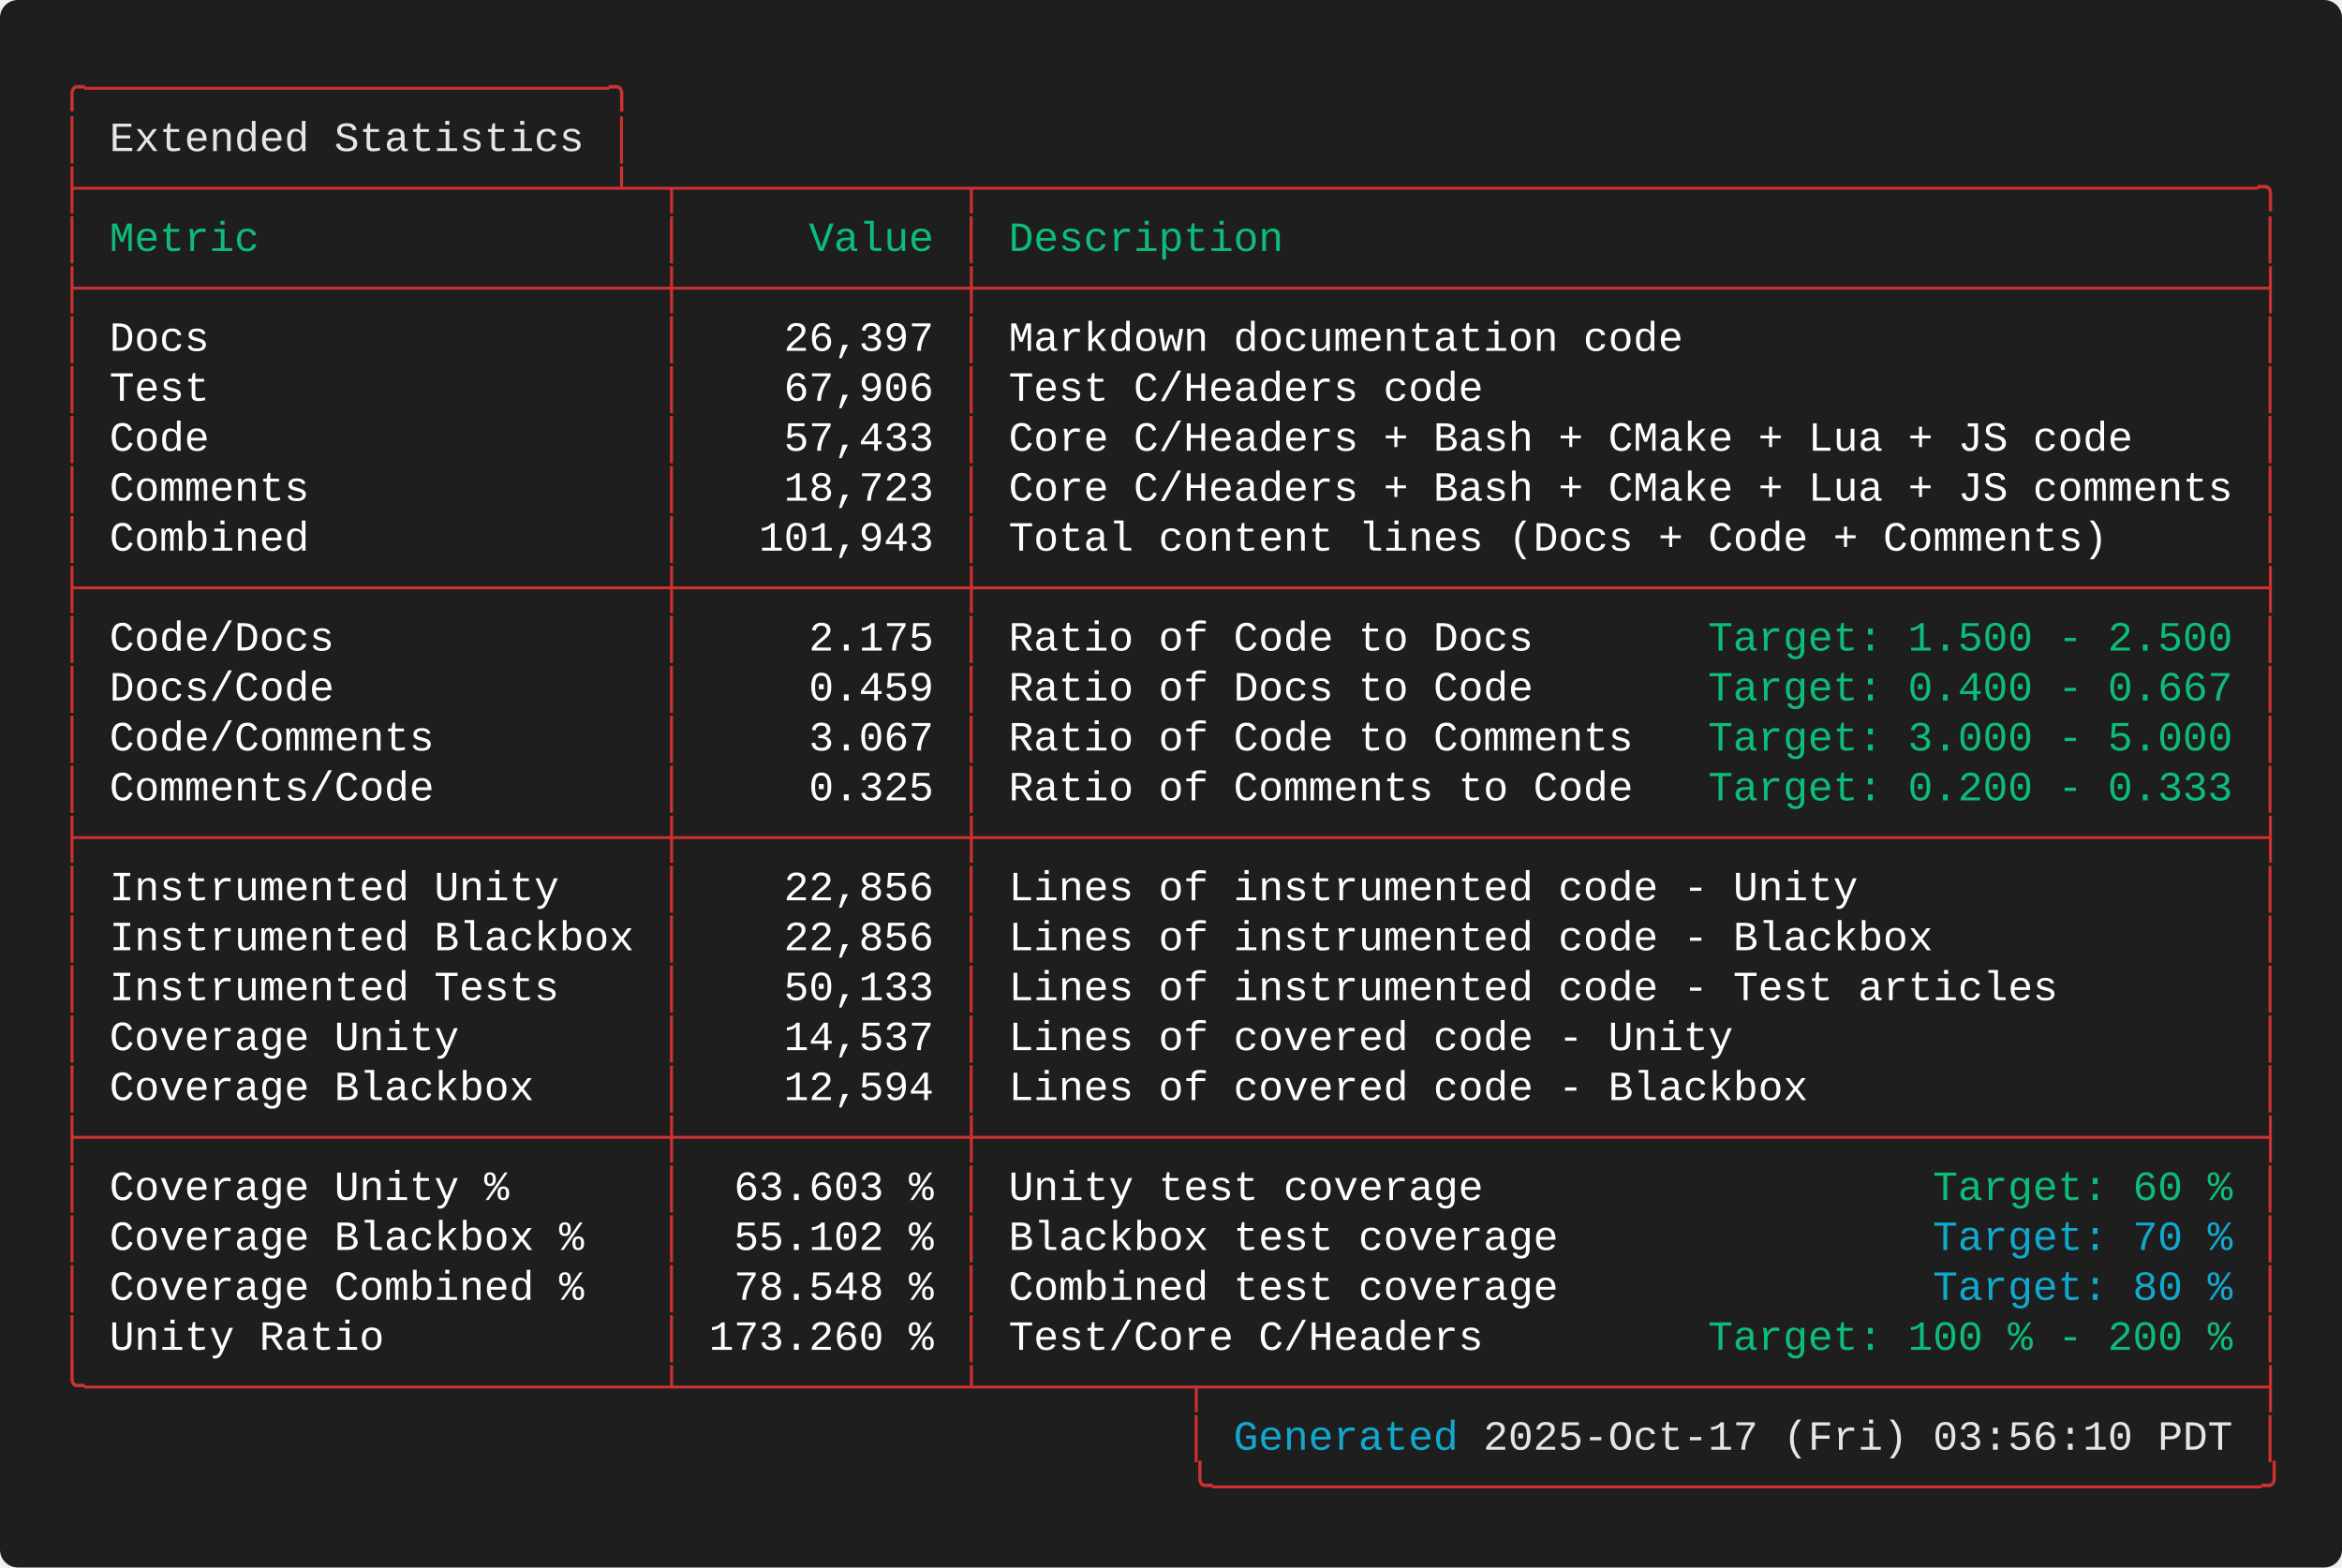
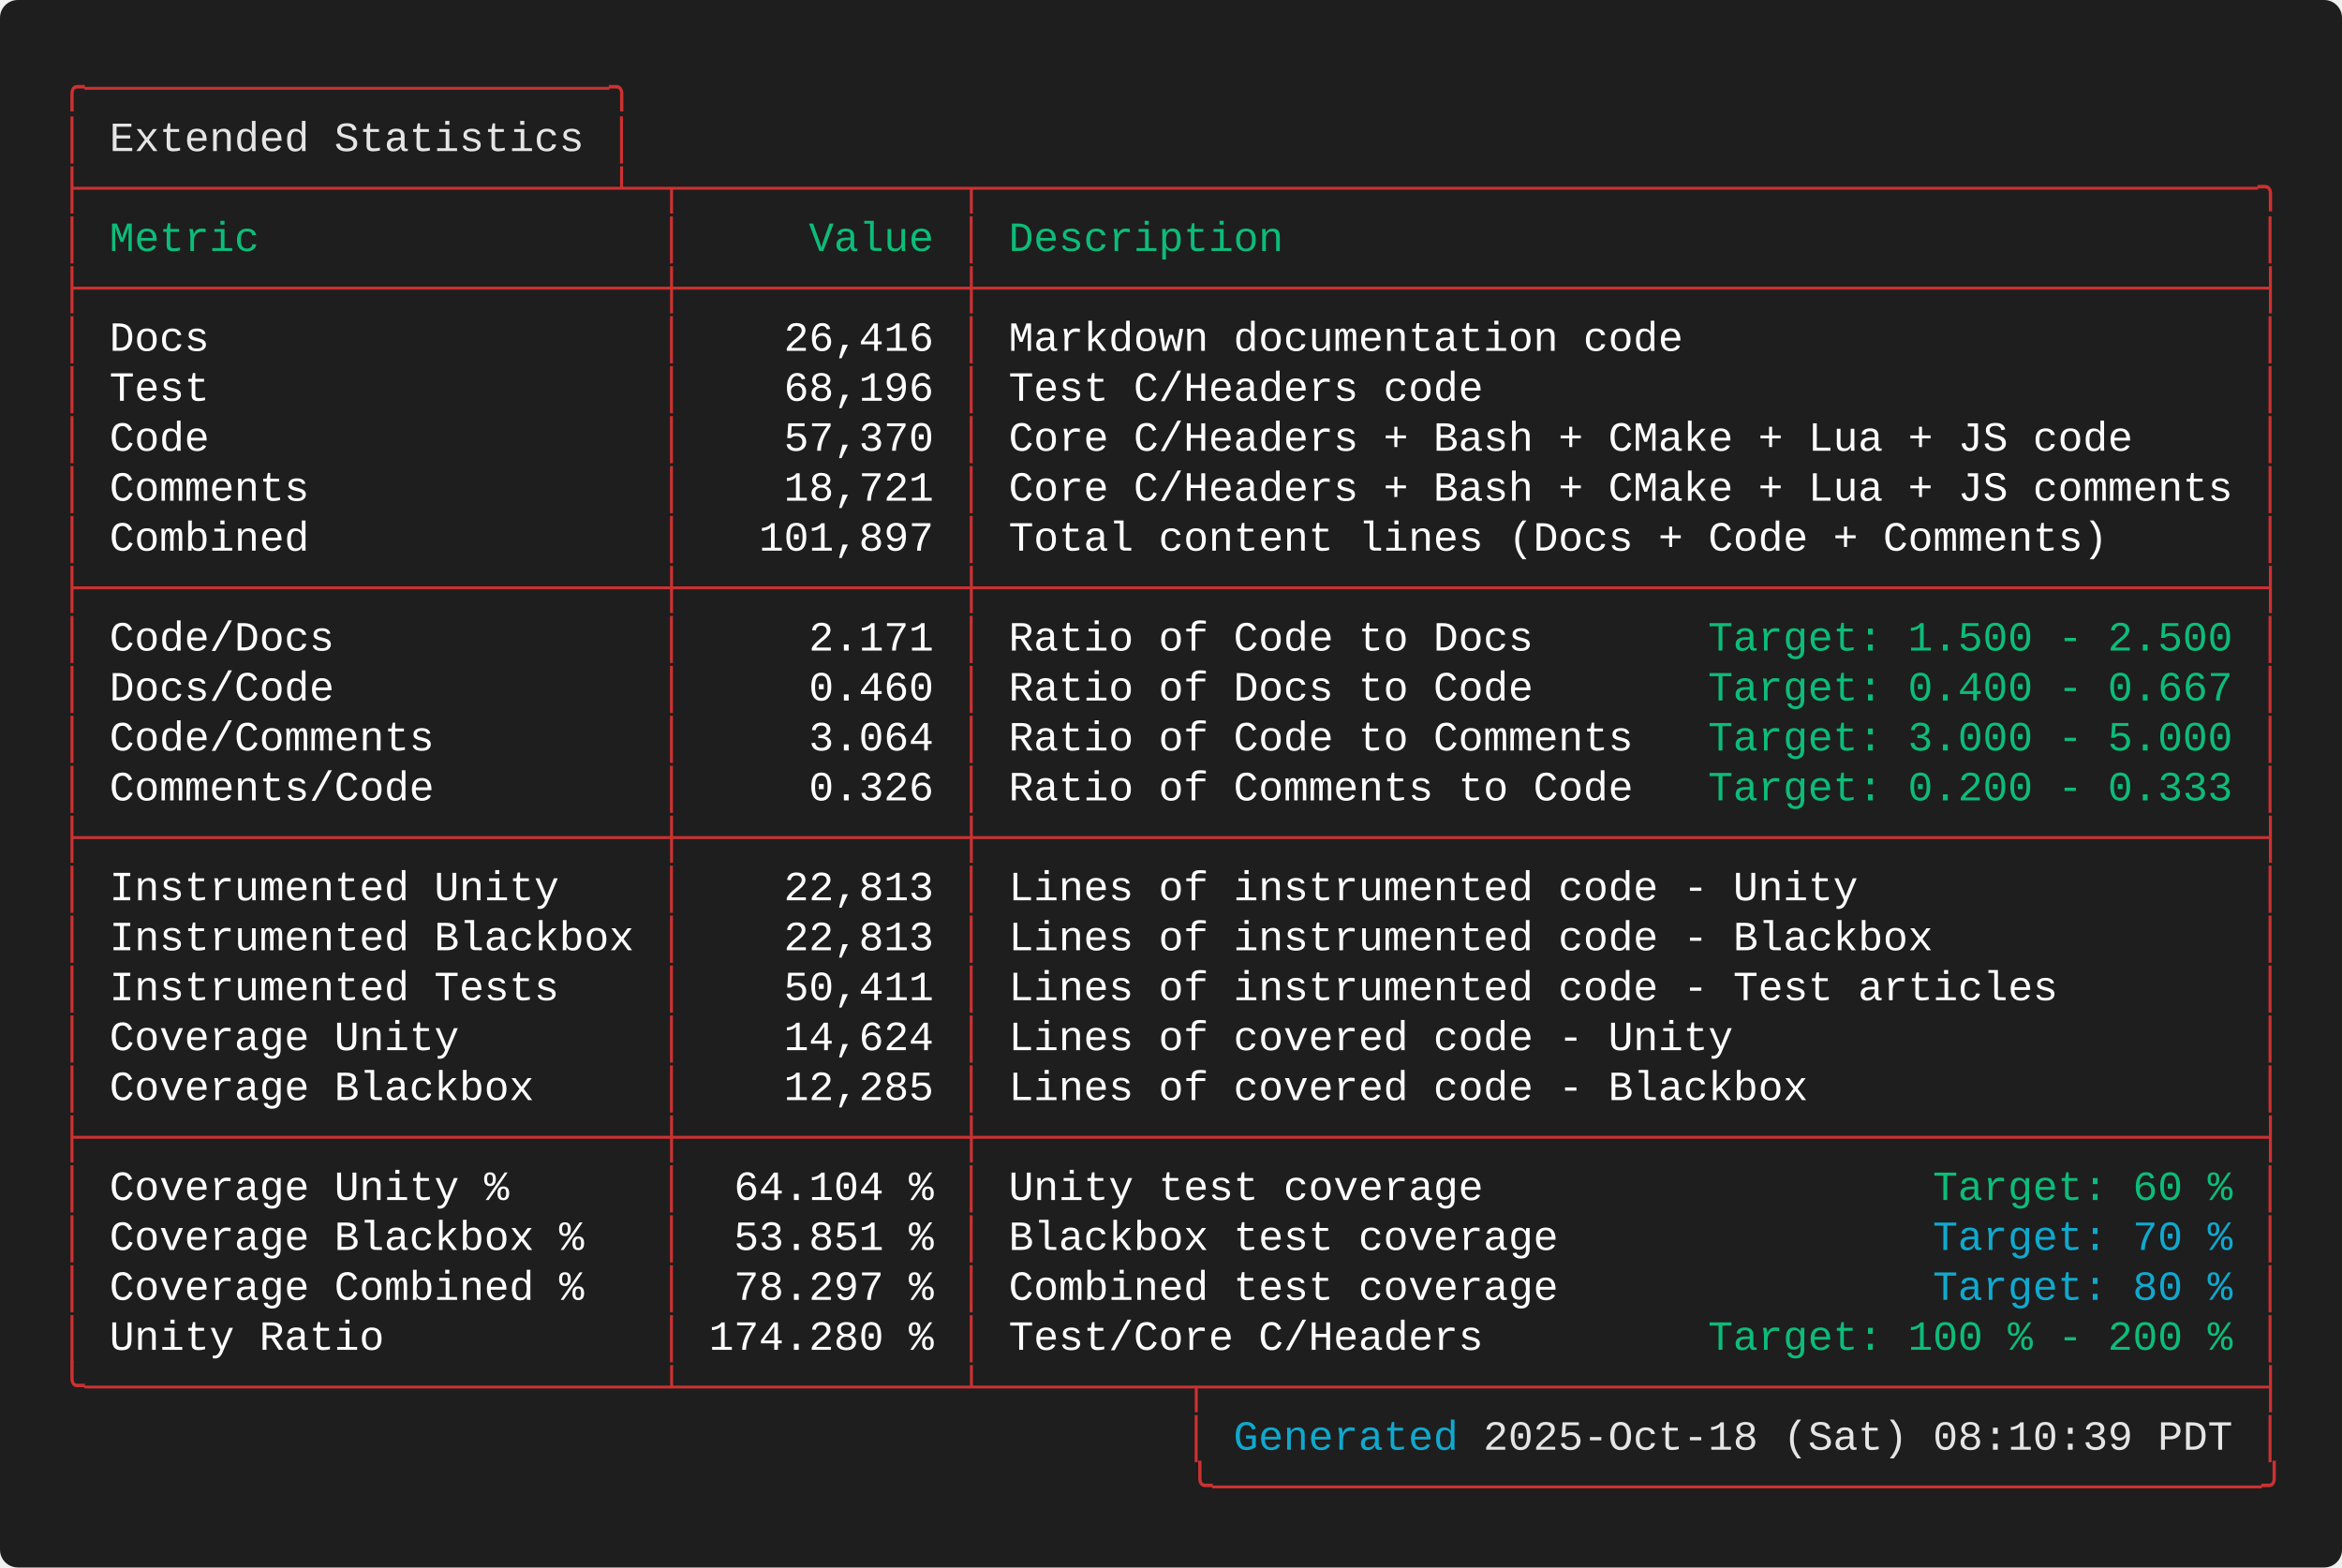
<svg xmlns="http://www.w3.org/2000/svg" width="787.60" height="527.20" viewBox="0 0 787.60 527.20">
  <defs>
    <style type="text/css">.terminal-text { font-family: 'Consolas', 'Consolas', 'Monaco', 'Courier New', monospace; }</style>
  </defs>
  <rect width="100%" height="100%" fill="#1e1e1e" rx="6" />
  <text x="20.00" y="34.00" font-size="14" class="terminal-text" xml:space="preserve" textLength="193.20" lengthAdjust="spacingAndGlyphs" fill="#cd3131">╭─────────────────────╮</text>
  <text x="20.00" y="50.80" font-size="14" class="terminal-text" xml:space="preserve" textLength="16.80" lengthAdjust="spacingAndGlyphs" fill="#cd3131">│ </text>
  <text x="36.80" y="50.80" font-size="14" class="terminal-text" xml:space="preserve" textLength="159.60" lengthAdjust="spacingAndGlyphs" fill="#e5e5e5">Extended Statistics</text>
  <text x="196.40" y="50.80" font-size="14" class="terminal-text" xml:space="preserve" textLength="8.40" lengthAdjust="spacingAndGlyphs" fill="#ffffff"> </text>
  <text x="204.80" y="50.80" font-size="14" class="terminal-text" xml:space="preserve" textLength="8.40" lengthAdjust="spacingAndGlyphs" fill="#cd3131">│</text>
  <text x="20.00" y="67.60" font-size="14" class="terminal-text" xml:space="preserve" textLength="747.60" lengthAdjust="spacingAndGlyphs" fill="#cd3131">├─────────────────────┴─┬───────────┬───────────────────────────────────────────────────╮</text>
  <text x="20.00" y="84.40" font-size="14" class="terminal-text" xml:space="preserve" textLength="8.40" lengthAdjust="spacingAndGlyphs" fill="#cd3131">│</text>
  <text x="28.40" y="84.40" font-size="14" class="terminal-text" xml:space="preserve" textLength="193.20" lengthAdjust="spacingAndGlyphs" fill="#0dbc79"> Metric                </text>
  <text x="221.60" y="84.40" font-size="14" class="terminal-text" xml:space="preserve" textLength="8.40" lengthAdjust="spacingAndGlyphs" fill="#cd3131">│</text>
  <text x="230.00" y="84.40" font-size="14" class="terminal-text" xml:space="preserve" textLength="92.40" lengthAdjust="spacingAndGlyphs" fill="#0dbc79">     Value </text>
  <text x="322.40" y="84.40" font-size="14" class="terminal-text" xml:space="preserve" textLength="8.40" lengthAdjust="spacingAndGlyphs" fill="#cd3131">│</text>
  <text x="330.80" y="84.40" font-size="14" class="terminal-text" xml:space="preserve" textLength="428.40" lengthAdjust="spacingAndGlyphs" fill="#0dbc79"> Description                                       </text>
  <text x="759.20" y="84.40" font-size="14" class="terminal-text" xml:space="preserve" textLength="8.40" lengthAdjust="spacingAndGlyphs" fill="#cd3131">│</text>
  <text x="20.00" y="101.20" font-size="14" class="terminal-text" xml:space="preserve" textLength="747.60" lengthAdjust="spacingAndGlyphs" fill="#cd3131">├───────────────────────┼───────────┼───────────────────────────────────────────────────┤</text>
  <text x="20.00" y="118.00" font-size="14" class="terminal-text" xml:space="preserve" textLength="8.40" lengthAdjust="spacingAndGlyphs" fill="#cd3131">│</text>
  <text x="28.40" y="118.00" font-size="14" class="terminal-text" xml:space="preserve" textLength="193.20" lengthAdjust="spacingAndGlyphs" fill="#ffffff"> Docs                  </text>
  <text x="221.60" y="118.00" font-size="14" class="terminal-text" xml:space="preserve" textLength="8.40" lengthAdjust="spacingAndGlyphs" fill="#cd3131">│</text>
-   <text x="230.00" y="118.00" font-size="14" class="terminal-text" xml:space="preserve" textLength="92.40" lengthAdjust="spacingAndGlyphs" fill="#ffffff">    26,397 </text>
+   <text x="230.00" y="118.00" font-size="14" class="terminal-text" xml:space="preserve" textLength="92.40" lengthAdjust="spacingAndGlyphs" fill="#ffffff">    26,416 </text>
  <text x="322.40" y="118.00" font-size="14" class="terminal-text" xml:space="preserve" textLength="8.40" lengthAdjust="spacingAndGlyphs" fill="#cd3131">│</text>
  <text x="330.80" y="118.00" font-size="14" class="terminal-text" xml:space="preserve" textLength="428.40" lengthAdjust="spacingAndGlyphs" fill="#ffffff"> Markdown documentation code                       </text>
  <text x="759.20" y="118.00" font-size="14" class="terminal-text" xml:space="preserve" textLength="8.40" lengthAdjust="spacingAndGlyphs" fill="#cd3131">│</text>
  <text x="20.00" y="134.80" font-size="14" class="terminal-text" xml:space="preserve" textLength="8.40" lengthAdjust="spacingAndGlyphs" fill="#cd3131">│</text>
  <text x="28.40" y="134.80" font-size="14" class="terminal-text" xml:space="preserve" textLength="193.20" lengthAdjust="spacingAndGlyphs" fill="#ffffff"> Test                  </text>
  <text x="221.60" y="134.80" font-size="14" class="terminal-text" xml:space="preserve" textLength="8.40" lengthAdjust="spacingAndGlyphs" fill="#cd3131">│</text>
-   <text x="230.00" y="134.80" font-size="14" class="terminal-text" xml:space="preserve" textLength="92.40" lengthAdjust="spacingAndGlyphs" fill="#ffffff">    67,906 </text>
+   <text x="230.00" y="134.80" font-size="14" class="terminal-text" xml:space="preserve" textLength="92.40" lengthAdjust="spacingAndGlyphs" fill="#ffffff">    68,196 </text>
  <text x="322.40" y="134.80" font-size="14" class="terminal-text" xml:space="preserve" textLength="8.40" lengthAdjust="spacingAndGlyphs" fill="#cd3131">│</text>
  <text x="330.80" y="134.80" font-size="14" class="terminal-text" xml:space="preserve" textLength="428.40" lengthAdjust="spacingAndGlyphs" fill="#ffffff"> Test C/Headers code                               </text>
  <text x="759.20" y="134.80" font-size="14" class="terminal-text" xml:space="preserve" textLength="8.40" lengthAdjust="spacingAndGlyphs" fill="#cd3131">│</text>
  <text x="20.00" y="151.60" font-size="14" class="terminal-text" xml:space="preserve" textLength="8.40" lengthAdjust="spacingAndGlyphs" fill="#cd3131">│</text>
  <text x="28.40" y="151.60" font-size="14" class="terminal-text" xml:space="preserve" textLength="193.20" lengthAdjust="spacingAndGlyphs" fill="#ffffff"> Code                  </text>
  <text x="221.60" y="151.60" font-size="14" class="terminal-text" xml:space="preserve" textLength="8.40" lengthAdjust="spacingAndGlyphs" fill="#cd3131">│</text>
-   <text x="230.00" y="151.60" font-size="14" class="terminal-text" xml:space="preserve" textLength="92.40" lengthAdjust="spacingAndGlyphs" fill="#ffffff">    57,433 </text>
+   <text x="230.00" y="151.60" font-size="14" class="terminal-text" xml:space="preserve" textLength="92.40" lengthAdjust="spacingAndGlyphs" fill="#ffffff">    57,370 </text>
  <text x="322.40" y="151.60" font-size="14" class="terminal-text" xml:space="preserve" textLength="8.40" lengthAdjust="spacingAndGlyphs" fill="#cd3131">│</text>
  <text x="330.80" y="151.60" font-size="14" class="terminal-text" xml:space="preserve" textLength="428.40" lengthAdjust="spacingAndGlyphs" fill="#ffffff"> Core C/Headers + Bash + CMake + Lua + JS code     </text>
  <text x="759.20" y="151.60" font-size="14" class="terminal-text" xml:space="preserve" textLength="8.40" lengthAdjust="spacingAndGlyphs" fill="#cd3131">│</text>
  <text x="20.00" y="168.40" font-size="14" class="terminal-text" xml:space="preserve" textLength="8.40" lengthAdjust="spacingAndGlyphs" fill="#cd3131">│</text>
  <text x="28.40" y="168.40" font-size="14" class="terminal-text" xml:space="preserve" textLength="193.20" lengthAdjust="spacingAndGlyphs" fill="#ffffff"> Comments              </text>
  <text x="221.60" y="168.40" font-size="14" class="terminal-text" xml:space="preserve" textLength="8.40" lengthAdjust="spacingAndGlyphs" fill="#cd3131">│</text>
-   <text x="230.00" y="168.40" font-size="14" class="terminal-text" xml:space="preserve" textLength="92.40" lengthAdjust="spacingAndGlyphs" fill="#ffffff">    18,723 </text>
+   <text x="230.00" y="168.40" font-size="14" class="terminal-text" xml:space="preserve" textLength="92.40" lengthAdjust="spacingAndGlyphs" fill="#ffffff">    18,721 </text>
  <text x="322.40" y="168.40" font-size="14" class="terminal-text" xml:space="preserve" textLength="8.40" lengthAdjust="spacingAndGlyphs" fill="#cd3131">│</text>
  <text x="330.80" y="168.40" font-size="14" class="terminal-text" xml:space="preserve" textLength="428.40" lengthAdjust="spacingAndGlyphs" fill="#ffffff"> Core C/Headers + Bash + CMake + Lua + JS comments </text>
  <text x="759.20" y="168.40" font-size="14" class="terminal-text" xml:space="preserve" textLength="8.40" lengthAdjust="spacingAndGlyphs" fill="#cd3131">│</text>
  <text x="20.00" y="185.20" font-size="14" class="terminal-text" xml:space="preserve" textLength="8.40" lengthAdjust="spacingAndGlyphs" fill="#cd3131">│</text>
  <text x="28.40" y="185.20" font-size="14" class="terminal-text" xml:space="preserve" textLength="193.20" lengthAdjust="spacingAndGlyphs" fill="#ffffff"> Combined              </text>
  <text x="221.60" y="185.20" font-size="14" class="terminal-text" xml:space="preserve" textLength="8.40" lengthAdjust="spacingAndGlyphs" fill="#cd3131">│</text>
-   <text x="230.00" y="185.20" font-size="14" class="terminal-text" xml:space="preserve" textLength="92.40" lengthAdjust="spacingAndGlyphs" fill="#ffffff">   101,943 </text>
+   <text x="230.00" y="185.20" font-size="14" class="terminal-text" xml:space="preserve" textLength="92.40" lengthAdjust="spacingAndGlyphs" fill="#ffffff">   101,897 </text>
  <text x="322.40" y="185.20" font-size="14" class="terminal-text" xml:space="preserve" textLength="8.40" lengthAdjust="spacingAndGlyphs" fill="#cd3131">│</text>
  <text x="330.80" y="185.20" font-size="14" class="terminal-text" xml:space="preserve" textLength="428.40" lengthAdjust="spacingAndGlyphs" fill="#ffffff"> Total content lines (Docs + Code + Comments)      </text>
  <text x="759.20" y="185.20" font-size="14" class="terminal-text" xml:space="preserve" textLength="8.40" lengthAdjust="spacingAndGlyphs" fill="#cd3131">│</text>
  <text x="20.00" y="202.00" font-size="14" class="terminal-text" xml:space="preserve" textLength="747.60" lengthAdjust="spacingAndGlyphs" fill="#cd3131">├───────────────────────┼───────────┼───────────────────────────────────────────────────┤</text>
  <text x="20.00" y="218.80" font-size="14" class="terminal-text" xml:space="preserve" textLength="8.40" lengthAdjust="spacingAndGlyphs" fill="#cd3131">│</text>
  <text x="28.40" y="218.80" font-size="14" class="terminal-text" xml:space="preserve" textLength="193.20" lengthAdjust="spacingAndGlyphs" fill="#ffffff"> Code/Docs             </text>
  <text x="221.60" y="218.80" font-size="14" class="terminal-text" xml:space="preserve" textLength="8.40" lengthAdjust="spacingAndGlyphs" fill="#cd3131">│</text>
-   <text x="230.00" y="218.80" font-size="14" class="terminal-text" xml:space="preserve" textLength="92.40" lengthAdjust="spacingAndGlyphs" fill="#ffffff">     2.175 </text>
+   <text x="230.00" y="218.80" font-size="14" class="terminal-text" xml:space="preserve" textLength="92.40" lengthAdjust="spacingAndGlyphs" fill="#ffffff">     2.171 </text>
  <text x="322.40" y="218.80" font-size="14" class="terminal-text" xml:space="preserve" textLength="8.40" lengthAdjust="spacingAndGlyphs" fill="#cd3131">│</text>
  <text x="330.80" y="218.80" font-size="14" class="terminal-text" xml:space="preserve" textLength="243.60" lengthAdjust="spacingAndGlyphs" fill="#ffffff"> Ratio of Code to Docs       </text>
  <text x="574.40" y="218.80" font-size="14" class="terminal-text" xml:space="preserve" textLength="176.40" lengthAdjust="spacingAndGlyphs" fill="#0dbc79">Target: 1.500 - 2.500</text>
  <text x="750.80" y="218.80" font-size="14" class="terminal-text" xml:space="preserve" textLength="8.40" lengthAdjust="spacingAndGlyphs" fill="#ffffff"> </text>
  <text x="759.20" y="218.80" font-size="14" class="terminal-text" xml:space="preserve" textLength="8.40" lengthAdjust="spacingAndGlyphs" fill="#cd3131">│</text>
  <text x="20.00" y="235.60" font-size="14" class="terminal-text" xml:space="preserve" textLength="8.40" lengthAdjust="spacingAndGlyphs" fill="#cd3131">│</text>
  <text x="28.40" y="235.60" font-size="14" class="terminal-text" xml:space="preserve" textLength="193.20" lengthAdjust="spacingAndGlyphs" fill="#ffffff"> Docs/Code             </text>
  <text x="221.60" y="235.60" font-size="14" class="terminal-text" xml:space="preserve" textLength="8.40" lengthAdjust="spacingAndGlyphs" fill="#cd3131">│</text>
-   <text x="230.00" y="235.60" font-size="14" class="terminal-text" xml:space="preserve" textLength="92.40" lengthAdjust="spacingAndGlyphs" fill="#ffffff">     0.459 </text>
+   <text x="230.00" y="235.60" font-size="14" class="terminal-text" xml:space="preserve" textLength="92.40" lengthAdjust="spacingAndGlyphs" fill="#ffffff">     0.460 </text>
  <text x="322.40" y="235.60" font-size="14" class="terminal-text" xml:space="preserve" textLength="8.40" lengthAdjust="spacingAndGlyphs" fill="#cd3131">│</text>
  <text x="330.80" y="235.60" font-size="14" class="terminal-text" xml:space="preserve" textLength="243.60" lengthAdjust="spacingAndGlyphs" fill="#ffffff"> Ratio of Docs to Code       </text>
  <text x="574.40" y="235.60" font-size="14" class="terminal-text" xml:space="preserve" textLength="176.40" lengthAdjust="spacingAndGlyphs" fill="#0dbc79">Target: 0.400 - 0.667</text>
  <text x="750.80" y="235.60" font-size="14" class="terminal-text" xml:space="preserve" textLength="8.40" lengthAdjust="spacingAndGlyphs" fill="#ffffff"> </text>
  <text x="759.20" y="235.60" font-size="14" class="terminal-text" xml:space="preserve" textLength="8.40" lengthAdjust="spacingAndGlyphs" fill="#cd3131">│</text>
  <text x="20.00" y="252.40" font-size="14" class="terminal-text" xml:space="preserve" textLength="8.40" lengthAdjust="spacingAndGlyphs" fill="#cd3131">│</text>
  <text x="28.40" y="252.40" font-size="14" class="terminal-text" xml:space="preserve" textLength="193.20" lengthAdjust="spacingAndGlyphs" fill="#ffffff"> Code/Comments         </text>
  <text x="221.60" y="252.40" font-size="14" class="terminal-text" xml:space="preserve" textLength="8.40" lengthAdjust="spacingAndGlyphs" fill="#cd3131">│</text>
-   <text x="230.00" y="252.40" font-size="14" class="terminal-text" xml:space="preserve" textLength="92.40" lengthAdjust="spacingAndGlyphs" fill="#ffffff">     3.067 </text>
+   <text x="230.00" y="252.40" font-size="14" class="terminal-text" xml:space="preserve" textLength="92.40" lengthAdjust="spacingAndGlyphs" fill="#ffffff">     3.064 </text>
  <text x="322.40" y="252.40" font-size="14" class="terminal-text" xml:space="preserve" textLength="8.40" lengthAdjust="spacingAndGlyphs" fill="#cd3131">│</text>
  <text x="330.80" y="252.40" font-size="14" class="terminal-text" xml:space="preserve" textLength="243.60" lengthAdjust="spacingAndGlyphs" fill="#ffffff"> Ratio of Code to Comments   </text>
  <text x="574.40" y="252.40" font-size="14" class="terminal-text" xml:space="preserve" textLength="176.40" lengthAdjust="spacingAndGlyphs" fill="#0dbc79">Target: 3.000 - 5.000</text>
  <text x="750.80" y="252.40" font-size="14" class="terminal-text" xml:space="preserve" textLength="8.40" lengthAdjust="spacingAndGlyphs" fill="#ffffff"> </text>
  <text x="759.20" y="252.40" font-size="14" class="terminal-text" xml:space="preserve" textLength="8.40" lengthAdjust="spacingAndGlyphs" fill="#cd3131">│</text>
  <text x="20.00" y="269.20" font-size="14" class="terminal-text" xml:space="preserve" textLength="8.40" lengthAdjust="spacingAndGlyphs" fill="#cd3131">│</text>
  <text x="28.40" y="269.20" font-size="14" class="terminal-text" xml:space="preserve" textLength="193.20" lengthAdjust="spacingAndGlyphs" fill="#ffffff"> Comments/Code         </text>
  <text x="221.60" y="269.20" font-size="14" class="terminal-text" xml:space="preserve" textLength="8.40" lengthAdjust="spacingAndGlyphs" fill="#cd3131">│</text>
-   <text x="230.00" y="269.20" font-size="14" class="terminal-text" xml:space="preserve" textLength="92.40" lengthAdjust="spacingAndGlyphs" fill="#ffffff">     0.325 </text>
+   <text x="230.00" y="269.20" font-size="14" class="terminal-text" xml:space="preserve" textLength="92.40" lengthAdjust="spacingAndGlyphs" fill="#ffffff">     0.326 </text>
  <text x="322.40" y="269.20" font-size="14" class="terminal-text" xml:space="preserve" textLength="8.40" lengthAdjust="spacingAndGlyphs" fill="#cd3131">│</text>
  <text x="330.80" y="269.20" font-size="14" class="terminal-text" xml:space="preserve" textLength="243.60" lengthAdjust="spacingAndGlyphs" fill="#ffffff"> Ratio of Comments to Code   </text>
  <text x="574.40" y="269.20" font-size="14" class="terminal-text" xml:space="preserve" textLength="176.40" lengthAdjust="spacingAndGlyphs" fill="#0dbc79">Target: 0.200 - 0.333</text>
  <text x="750.80" y="269.20" font-size="14" class="terminal-text" xml:space="preserve" textLength="8.40" lengthAdjust="spacingAndGlyphs" fill="#ffffff"> </text>
  <text x="759.20" y="269.20" font-size="14" class="terminal-text" xml:space="preserve" textLength="8.40" lengthAdjust="spacingAndGlyphs" fill="#cd3131">│</text>
  <text x="20.00" y="286.00" font-size="14" class="terminal-text" xml:space="preserve" textLength="747.60" lengthAdjust="spacingAndGlyphs" fill="#cd3131">├───────────────────────┼───────────┼───────────────────────────────────────────────────┤</text>
  <text x="20.00" y="302.80" font-size="14" class="terminal-text" xml:space="preserve" textLength="8.40" lengthAdjust="spacingAndGlyphs" fill="#cd3131">│</text>
  <text x="28.40" y="302.80" font-size="14" class="terminal-text" xml:space="preserve" textLength="193.20" lengthAdjust="spacingAndGlyphs" fill="#ffffff"> Instrumented Unity    </text>
  <text x="221.60" y="302.80" font-size="14" class="terminal-text" xml:space="preserve" textLength="8.40" lengthAdjust="spacingAndGlyphs" fill="#cd3131">│</text>
-   <text x="230.00" y="302.80" font-size="14" class="terminal-text" xml:space="preserve" textLength="92.40" lengthAdjust="spacingAndGlyphs" fill="#ffffff">    22,856 </text>
+   <text x="230.00" y="302.80" font-size="14" class="terminal-text" xml:space="preserve" textLength="92.40" lengthAdjust="spacingAndGlyphs" fill="#ffffff">    22,813 </text>
  <text x="322.40" y="302.80" font-size="14" class="terminal-text" xml:space="preserve" textLength="8.40" lengthAdjust="spacingAndGlyphs" fill="#cd3131">│</text>
  <text x="330.80" y="302.80" font-size="14" class="terminal-text" xml:space="preserve" textLength="428.40" lengthAdjust="spacingAndGlyphs" fill="#ffffff"> Lines of instrumented code - Unity                </text>
  <text x="759.20" y="302.80" font-size="14" class="terminal-text" xml:space="preserve" textLength="8.40" lengthAdjust="spacingAndGlyphs" fill="#cd3131">│</text>
  <text x="20.00" y="319.60" font-size="14" class="terminal-text" xml:space="preserve" textLength="8.40" lengthAdjust="spacingAndGlyphs" fill="#cd3131">│</text>
  <text x="28.40" y="319.60" font-size="14" class="terminal-text" xml:space="preserve" textLength="193.20" lengthAdjust="spacingAndGlyphs" fill="#ffffff"> Instrumented Blackbox </text>
  <text x="221.60" y="319.60" font-size="14" class="terminal-text" xml:space="preserve" textLength="8.40" lengthAdjust="spacingAndGlyphs" fill="#cd3131">│</text>
-   <text x="230.00" y="319.60" font-size="14" class="terminal-text" xml:space="preserve" textLength="92.40" lengthAdjust="spacingAndGlyphs" fill="#ffffff">    22,856 </text>
+   <text x="230.00" y="319.60" font-size="14" class="terminal-text" xml:space="preserve" textLength="92.40" lengthAdjust="spacingAndGlyphs" fill="#ffffff">    22,813 </text>
  <text x="322.40" y="319.60" font-size="14" class="terminal-text" xml:space="preserve" textLength="8.40" lengthAdjust="spacingAndGlyphs" fill="#cd3131">│</text>
  <text x="330.80" y="319.60" font-size="14" class="terminal-text" xml:space="preserve" textLength="428.40" lengthAdjust="spacingAndGlyphs" fill="#ffffff"> Lines of instrumented code - Blackbox             </text>
  <text x="759.20" y="319.60" font-size="14" class="terminal-text" xml:space="preserve" textLength="8.40" lengthAdjust="spacingAndGlyphs" fill="#cd3131">│</text>
  <text x="20.00" y="336.40" font-size="14" class="terminal-text" xml:space="preserve" textLength="8.40" lengthAdjust="spacingAndGlyphs" fill="#cd3131">│</text>
  <text x="28.40" y="336.40" font-size="14" class="terminal-text" xml:space="preserve" textLength="193.20" lengthAdjust="spacingAndGlyphs" fill="#ffffff"> Instrumented Tests    </text>
  <text x="221.60" y="336.40" font-size="14" class="terminal-text" xml:space="preserve" textLength="8.40" lengthAdjust="spacingAndGlyphs" fill="#cd3131">│</text>
-   <text x="230.00" y="336.40" font-size="14" class="terminal-text" xml:space="preserve" textLength="92.40" lengthAdjust="spacingAndGlyphs" fill="#ffffff">    50,133 </text>
+   <text x="230.00" y="336.40" font-size="14" class="terminal-text" xml:space="preserve" textLength="92.40" lengthAdjust="spacingAndGlyphs" fill="#ffffff">    50,411 </text>
  <text x="322.40" y="336.40" font-size="14" class="terminal-text" xml:space="preserve" textLength="8.40" lengthAdjust="spacingAndGlyphs" fill="#cd3131">│</text>
  <text x="330.80" y="336.40" font-size="14" class="terminal-text" xml:space="preserve" textLength="428.40" lengthAdjust="spacingAndGlyphs" fill="#ffffff"> Lines of instrumented code - Test articles        </text>
  <text x="759.20" y="336.40" font-size="14" class="terminal-text" xml:space="preserve" textLength="8.40" lengthAdjust="spacingAndGlyphs" fill="#cd3131">│</text>
  <text x="20.00" y="353.20" font-size="14" class="terminal-text" xml:space="preserve" textLength="8.40" lengthAdjust="spacingAndGlyphs" fill="#cd3131">│</text>
  <text x="28.40" y="353.20" font-size="14" class="terminal-text" xml:space="preserve" textLength="193.20" lengthAdjust="spacingAndGlyphs" fill="#ffffff"> Coverage Unity        </text>
  <text x="221.60" y="353.20" font-size="14" class="terminal-text" xml:space="preserve" textLength="8.40" lengthAdjust="spacingAndGlyphs" fill="#cd3131">│</text>
-   <text x="230.00" y="353.20" font-size="14" class="terminal-text" xml:space="preserve" textLength="92.40" lengthAdjust="spacingAndGlyphs" fill="#ffffff">    14,537 </text>
+   <text x="230.00" y="353.20" font-size="14" class="terminal-text" xml:space="preserve" textLength="92.40" lengthAdjust="spacingAndGlyphs" fill="#ffffff">    14,624 </text>
  <text x="322.40" y="353.20" font-size="14" class="terminal-text" xml:space="preserve" textLength="8.40" lengthAdjust="spacingAndGlyphs" fill="#cd3131">│</text>
  <text x="330.80" y="353.20" font-size="14" class="terminal-text" xml:space="preserve" textLength="428.40" lengthAdjust="spacingAndGlyphs" fill="#ffffff"> Lines of covered code - Unity                     </text>
  <text x="759.20" y="353.20" font-size="14" class="terminal-text" xml:space="preserve" textLength="8.40" lengthAdjust="spacingAndGlyphs" fill="#cd3131">│</text>
  <text x="20.00" y="370.00" font-size="14" class="terminal-text" xml:space="preserve" textLength="8.40" lengthAdjust="spacingAndGlyphs" fill="#cd3131">│</text>
  <text x="28.40" y="370.00" font-size="14" class="terminal-text" xml:space="preserve" textLength="193.20" lengthAdjust="spacingAndGlyphs" fill="#ffffff"> Coverage Blackbox     </text>
  <text x="221.60" y="370.00" font-size="14" class="terminal-text" xml:space="preserve" textLength="8.40" lengthAdjust="spacingAndGlyphs" fill="#cd3131">│</text>
-   <text x="230.00" y="370.00" font-size="14" class="terminal-text" xml:space="preserve" textLength="92.40" lengthAdjust="spacingAndGlyphs" fill="#ffffff">    12,594 </text>
+   <text x="230.00" y="370.00" font-size="14" class="terminal-text" xml:space="preserve" textLength="92.40" lengthAdjust="spacingAndGlyphs" fill="#ffffff">    12,285 </text>
  <text x="322.40" y="370.00" font-size="14" class="terminal-text" xml:space="preserve" textLength="8.40" lengthAdjust="spacingAndGlyphs" fill="#cd3131">│</text>
  <text x="330.80" y="370.00" font-size="14" class="terminal-text" xml:space="preserve" textLength="428.40" lengthAdjust="spacingAndGlyphs" fill="#ffffff"> Lines of covered code - Blackbox                  </text>
  <text x="759.20" y="370.00" font-size="14" class="terminal-text" xml:space="preserve" textLength="8.40" lengthAdjust="spacingAndGlyphs" fill="#cd3131">│</text>
  <text x="20.00" y="386.80" font-size="14" class="terminal-text" xml:space="preserve" textLength="747.60" lengthAdjust="spacingAndGlyphs" fill="#cd3131">├───────────────────────┼───────────┼───────────────────────────────────────────────────┤</text>
  <text x="20.00" y="403.60" font-size="14" class="terminal-text" xml:space="preserve" textLength="8.40" lengthAdjust="spacingAndGlyphs" fill="#cd3131">│</text>
  <text x="28.40" y="403.60" font-size="14" class="terminal-text" xml:space="preserve" textLength="193.20" lengthAdjust="spacingAndGlyphs" fill="#ffffff"> Coverage Unity %      </text>
  <text x="221.60" y="403.60" font-size="14" class="terminal-text" xml:space="preserve" textLength="8.40" lengthAdjust="spacingAndGlyphs" fill="#cd3131">│</text>
-   <text x="230.00" y="403.60" font-size="14" class="terminal-text" xml:space="preserve" textLength="92.40" lengthAdjust="spacingAndGlyphs" fill="#ffffff">  63.603 % </text>
+   <text x="230.00" y="403.60" font-size="14" class="terminal-text" xml:space="preserve" textLength="92.40" lengthAdjust="spacingAndGlyphs" fill="#ffffff">  64.104 % </text>
  <text x="322.40" y="403.60" font-size="14" class="terminal-text" xml:space="preserve" textLength="8.40" lengthAdjust="spacingAndGlyphs" fill="#cd3131">│</text>
  <text x="330.80" y="403.60" font-size="14" class="terminal-text" xml:space="preserve" textLength="319.20" lengthAdjust="spacingAndGlyphs" fill="#ffffff"> Unity test coverage                  </text>
  <text x="650.00" y="403.60" font-size="14" class="terminal-text" xml:space="preserve" textLength="100.80" lengthAdjust="spacingAndGlyphs" fill="#0dbc79">Target: 60 %</text>
  <text x="750.80" y="403.60" font-size="14" class="terminal-text" xml:space="preserve" textLength="8.40" lengthAdjust="spacingAndGlyphs" fill="#ffffff"> </text>
  <text x="759.20" y="403.60" font-size="14" class="terminal-text" xml:space="preserve" textLength="8.40" lengthAdjust="spacingAndGlyphs" fill="#cd3131">│</text>
  <text x="20.00" y="420.40" font-size="14" class="terminal-text" xml:space="preserve" textLength="8.40" lengthAdjust="spacingAndGlyphs" fill="#cd3131">│</text>
  <text x="28.40" y="420.40" font-size="14" class="terminal-text" xml:space="preserve" textLength="193.20" lengthAdjust="spacingAndGlyphs" fill="#ffffff"> Coverage Blackbox %   </text>
  <text x="221.60" y="420.40" font-size="14" class="terminal-text" xml:space="preserve" textLength="8.40" lengthAdjust="spacingAndGlyphs" fill="#cd3131">│</text>
-   <text x="230.00" y="420.40" font-size="14" class="terminal-text" xml:space="preserve" textLength="92.40" lengthAdjust="spacingAndGlyphs" fill="#ffffff">  55.102 % </text>
+   <text x="230.00" y="420.40" font-size="14" class="terminal-text" xml:space="preserve" textLength="92.40" lengthAdjust="spacingAndGlyphs" fill="#ffffff">  53.851 % </text>
  <text x="322.40" y="420.40" font-size="14" class="terminal-text" xml:space="preserve" textLength="8.40" lengthAdjust="spacingAndGlyphs" fill="#cd3131">│</text>
  <text x="330.80" y="420.40" font-size="14" class="terminal-text" xml:space="preserve" textLength="319.20" lengthAdjust="spacingAndGlyphs" fill="#ffffff"> Blackbox test coverage               </text>
  <text x="650.00" y="420.40" font-size="14" class="terminal-text" xml:space="preserve" textLength="100.80" lengthAdjust="spacingAndGlyphs" fill="#11a8cd">Target: 70 %</text>
  <text x="750.80" y="420.40" font-size="14" class="terminal-text" xml:space="preserve" textLength="8.40" lengthAdjust="spacingAndGlyphs" fill="#ffffff"> </text>
  <text x="759.20" y="420.40" font-size="14" class="terminal-text" xml:space="preserve" textLength="8.40" lengthAdjust="spacingAndGlyphs" fill="#cd3131">│</text>
  <text x="20.00" y="437.20" font-size="14" class="terminal-text" xml:space="preserve" textLength="8.40" lengthAdjust="spacingAndGlyphs" fill="#cd3131">│</text>
  <text x="28.40" y="437.20" font-size="14" class="terminal-text" xml:space="preserve" textLength="193.20" lengthAdjust="spacingAndGlyphs" fill="#ffffff"> Coverage Combined %   </text>
  <text x="221.60" y="437.20" font-size="14" class="terminal-text" xml:space="preserve" textLength="8.40" lengthAdjust="spacingAndGlyphs" fill="#cd3131">│</text>
-   <text x="230.00" y="437.20" font-size="14" class="terminal-text" xml:space="preserve" textLength="92.40" lengthAdjust="spacingAndGlyphs" fill="#ffffff">  78.548 % </text>
+   <text x="230.00" y="437.20" font-size="14" class="terminal-text" xml:space="preserve" textLength="92.40" lengthAdjust="spacingAndGlyphs" fill="#ffffff">  78.297 % </text>
  <text x="322.40" y="437.20" font-size="14" class="terminal-text" xml:space="preserve" textLength="8.40" lengthAdjust="spacingAndGlyphs" fill="#cd3131">│</text>
  <text x="330.80" y="437.20" font-size="14" class="terminal-text" xml:space="preserve" textLength="319.20" lengthAdjust="spacingAndGlyphs" fill="#ffffff"> Combined test coverage               </text>
  <text x="650.00" y="437.20" font-size="14" class="terminal-text" xml:space="preserve" textLength="100.80" lengthAdjust="spacingAndGlyphs" fill="#11a8cd">Target: 80 %</text>
  <text x="750.80" y="437.20" font-size="14" class="terminal-text" xml:space="preserve" textLength="8.40" lengthAdjust="spacingAndGlyphs" fill="#ffffff"> </text>
  <text x="759.20" y="437.20" font-size="14" class="terminal-text" xml:space="preserve" textLength="8.40" lengthAdjust="spacingAndGlyphs" fill="#cd3131">│</text>
  <text x="20.00" y="454.00" font-size="14" class="terminal-text" xml:space="preserve" textLength="8.40" lengthAdjust="spacingAndGlyphs" fill="#cd3131">│</text>
  <text x="28.40" y="454.00" font-size="14" class="terminal-text" xml:space="preserve" textLength="193.20" lengthAdjust="spacingAndGlyphs" fill="#ffffff"> Unity Ratio           </text>
  <text x="221.60" y="454.00" font-size="14" class="terminal-text" xml:space="preserve" textLength="8.40" lengthAdjust="spacingAndGlyphs" fill="#cd3131">│</text>
-   <text x="230.00" y="454.00" font-size="14" class="terminal-text" xml:space="preserve" textLength="92.40" lengthAdjust="spacingAndGlyphs" fill="#ffffff"> 173.260 % </text>
+   <text x="230.00" y="454.00" font-size="14" class="terminal-text" xml:space="preserve" textLength="92.40" lengthAdjust="spacingAndGlyphs" fill="#ffffff"> 174.280 % </text>
  <text x="322.40" y="454.00" font-size="14" class="terminal-text" xml:space="preserve" textLength="8.40" lengthAdjust="spacingAndGlyphs" fill="#cd3131">│</text>
  <text x="330.80" y="454.00" font-size="14" class="terminal-text" xml:space="preserve" textLength="243.60" lengthAdjust="spacingAndGlyphs" fill="#ffffff"> Test/Core C/Headers         </text>
  <text x="574.40" y="454.00" font-size="14" class="terminal-text" xml:space="preserve" textLength="176.40" lengthAdjust="spacingAndGlyphs" fill="#0dbc79">Target: 100 % - 200 %</text>
  <text x="750.80" y="454.00" font-size="14" class="terminal-text" xml:space="preserve" textLength="8.40" lengthAdjust="spacingAndGlyphs" fill="#ffffff"> </text>
  <text x="759.20" y="454.00" font-size="14" class="terminal-text" xml:space="preserve" textLength="8.40" lengthAdjust="spacingAndGlyphs" fill="#cd3131">│</text>
  <text x="20.00" y="470.80" font-size="14" class="terminal-text" xml:space="preserve" textLength="747.60" lengthAdjust="spacingAndGlyphs" fill="#cd3131">╰───────────────────────┴───────────┴────────┬──────────────────────────────────────────┤</text>
  <text x="20.00" y="487.60" font-size="14" class="terminal-text" xml:space="preserve" textLength="394.80" lengthAdjust="spacingAndGlyphs" fill="#cd3131">                                             │ </text>
  <text x="414.80" y="487.60" font-size="14" class="terminal-text" xml:space="preserve" textLength="75.60" lengthAdjust="spacingAndGlyphs" fill="#11a8cd">Generated</text>
-   <text x="490.40" y="487.60" font-size="14" class="terminal-text" xml:space="preserve" textLength="260.40" lengthAdjust="spacingAndGlyphs" fill="#e5e5e5"> 2025-Oct-17 (Fri) 03:56:10 PDT</text>
+   <text x="490.40" y="487.60" font-size="14" class="terminal-text" xml:space="preserve" textLength="260.40" lengthAdjust="spacingAndGlyphs" fill="#e5e5e5"> 2025-Oct-18 (Sat) 08:10:39 PDT</text>
  <text x="750.80" y="487.60" font-size="14" class="terminal-text" xml:space="preserve" textLength="8.40" lengthAdjust="spacingAndGlyphs" fill="#ffffff"> </text>
  <text x="759.20" y="487.60" font-size="14" class="terminal-text" xml:space="preserve" textLength="8.40" lengthAdjust="spacingAndGlyphs" fill="#cd3131">│</text>
  <text x="20.00" y="504.40" font-size="14" class="terminal-text" xml:space="preserve" textLength="747.60" lengthAdjust="spacingAndGlyphs" fill="#cd3131">                                             ╰──────────────────────────────────────────╯</text>
</svg>
